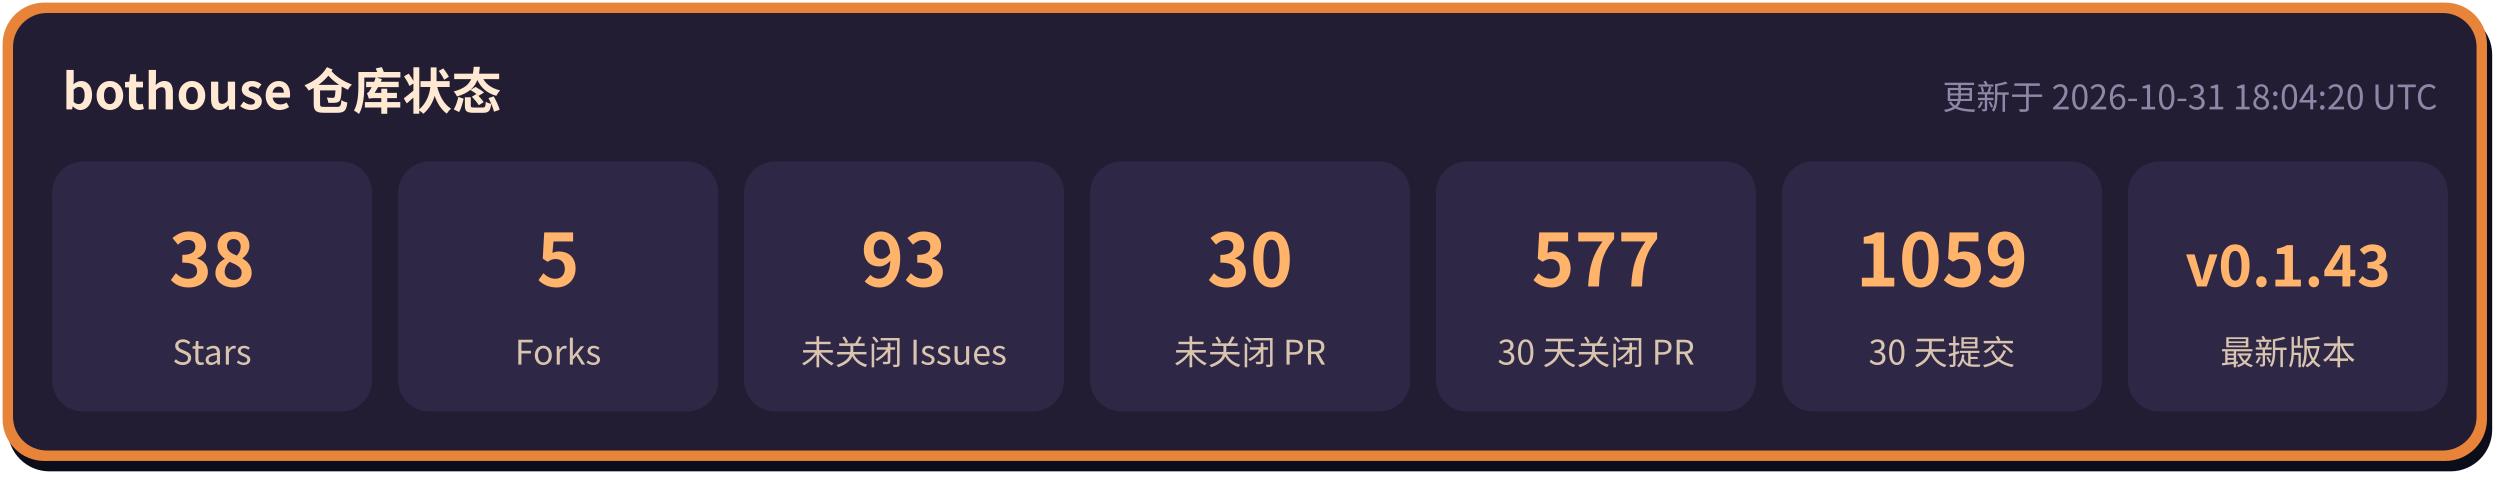
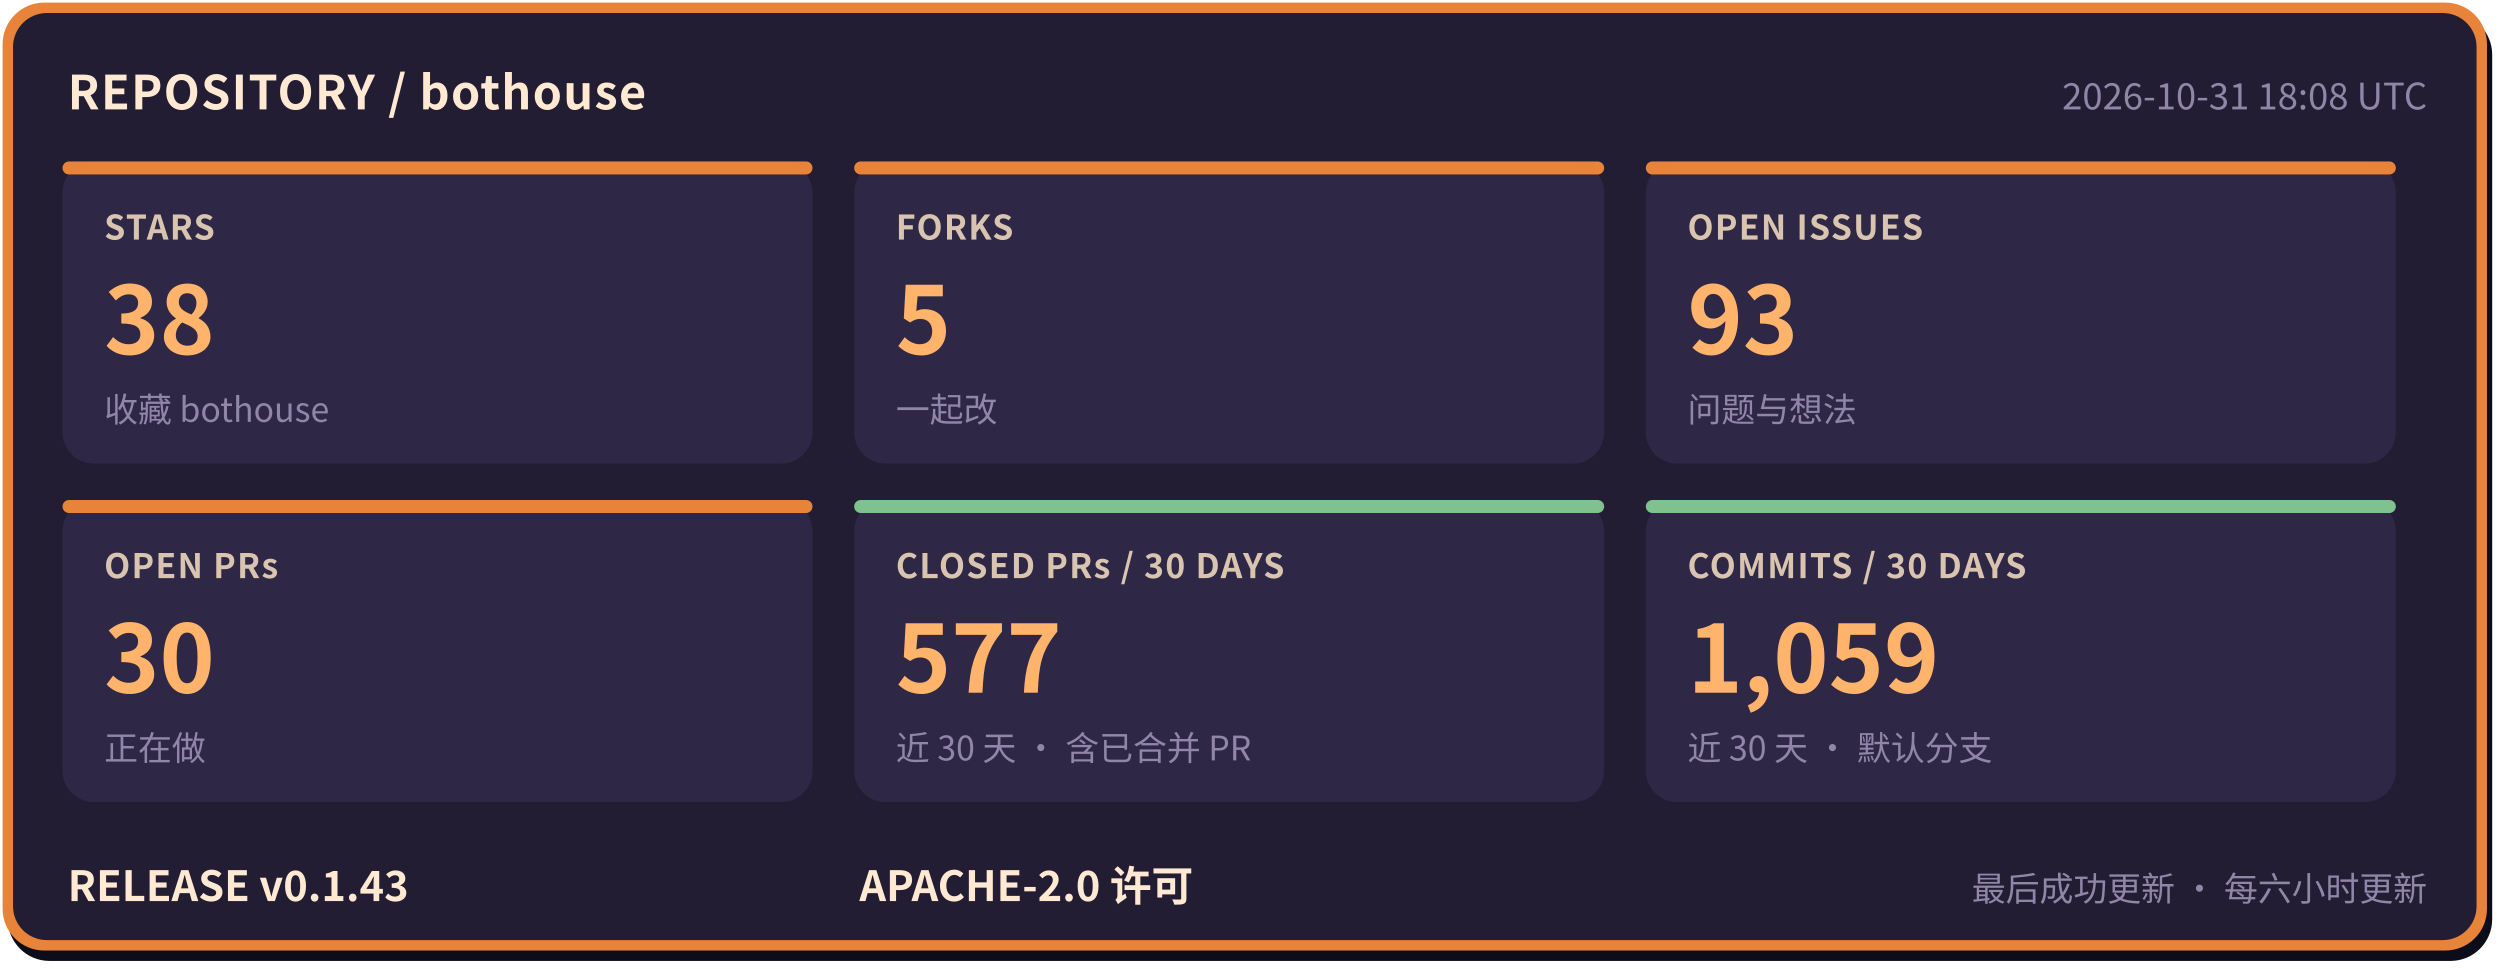
- <svg xmlns="http://www.w3.org/2000/svg" width="960" height="184" viewBox="0 0 960 184" role="img" aria-label="bothouse 仓库状态: Stars 38, Forks 5, 未关闭 Issues 93, 未关闭 PR 30, 30 天关闭 PR 577, 30 天提交 1059, 最新版本 v0.1.43" font-family="'PingFang SC','Hiragino Sans GB','Microsoft YaHei','Noto Sans CJK SC',-apple-system,'Segoe UI',sans-serif">
-   <rect x="3" y="5" width="954" height="176" rx="16" fill="#0b0d1a" />
-   <rect x="1" y="1" width="954" height="176" rx="16" fill="#e8833a" />
-   <rect x="5" y="5" width="946" height="168" rx="13" fill="#221d33" />
-   <text x="24" y="42" font-size="19" font-weight="700" fill="#ffe9d2">bothouse 仓库状态</text>
-   <text x="936" y="42" font-size="13" fill="#8f86a8" text-anchor="end">更新于 2026-10-31 18:04:20 UTC</text>
-   <rect x="20.0" y="62" width="122.9" height="96" rx="12" fill="#2e2745" />
-   <text x="81.4" y="110" font-size="28" font-weight="800" fill="#ffb36b" text-anchor="middle">38</text>
-   <text x="81.4" y="140" font-size="13" fill="#d9c4b0" text-anchor="middle">Stars</text>
-   <rect x="152.9" y="62" width="122.9" height="96" rx="12" fill="#2e2745" />
-   <text x="214.3" y="110" font-size="28" font-weight="800" fill="#ffb36b" text-anchor="middle">5</text>
-   <text x="214.3" y="140" font-size="13" fill="#d9c4b0" text-anchor="middle">Forks</text>
-   <rect x="285.7" y="62" width="122.9" height="96" rx="12" fill="#2e2745" />
-   <text x="347.1" y="110" font-size="28" font-weight="800" fill="#ffb36b" text-anchor="middle">93</text>
-   <text x="347.1" y="140" font-size="13" fill="#d9c4b0" text-anchor="middle">未关闭 Issues</text>
-   <rect x="418.6" y="62" width="122.9" height="96" rx="12" fill="#2e2745" />
-   <text x="480.0" y="110" font-size="28" font-weight="800" fill="#ffb36b" text-anchor="middle">30</text>
-   <text x="480.0" y="140" font-size="13" fill="#d9c4b0" text-anchor="middle">未关闭 PR</text>
-   <rect x="551.4" y="62" width="122.9" height="96" rx="12" fill="#2e2745" />
-   <text x="612.9" y="110" font-size="28" font-weight="800" fill="#ffb36b" text-anchor="middle">577</text>
-   <text x="612.9" y="140" font-size="13" fill="#d9c4b0" text-anchor="middle">30 天关闭 PR</text>
-   <rect x="684.3" y="62" width="122.9" height="96" rx="12" fill="#2e2745" />
-   <text x="745.7" y="110" font-size="28" font-weight="800" fill="#ffb36b" text-anchor="middle">1059</text>
-   <text x="745.7" y="140" font-size="13" fill="#d9c4b0" text-anchor="middle">30 天提交</text>
-   <rect x="817.1" y="62" width="122.9" height="96" rx="12" fill="#2e2745" />
-   <text x="878.6" y="110" font-size="22" font-weight="800" fill="#ffb36b" text-anchor="middle">v0.1.43</text>
-   <text x="878.6" y="140" font-size="13" fill="#d9c4b0" text-anchor="middle">最新版本</text>
+ <svg xmlns="http://www.w3.org/2000/svg" width="960" height="372" viewBox="0 0 960 372" role="img" aria-label="bothouse 仓库状态: STARS 38, FORKS 5, OPEN ISSUES 93, OPEN PRs 30, CLOSED PRs / 30 DAYS 577, COMMITS / 30 DAYS 1059, RELEASE v0.1.43" font-family="'PingFang SC','Hiragino Sans GB','Microsoft YaHei','Noto Sans CJK SC',-apple-system,'Segoe UI',sans-serif">
+   <rect x="3" y="5" width="954" height="364" rx="16" fill="#0b0d1a" />
+   <rect x="1" y="1" width="954" height="364" rx="16" fill="#e8833a" />
+   <rect x="5" y="5" width="946" height="356" rx="13" fill="#221d33" />
+   <text x="26" y="42" font-size="18" font-weight="700" letter-spacing="0.5" fill="#ffe9d2">REPOSITORY / bothouse</text>
+   <text x="932" y="42" font-size="14" fill="#8f86a8" text-anchor="end">2026-10-31 18:08 UTC</text>
+   <rect x="24" y="62" width="288" height="116" rx="12" fill="#2e2745" />
+   <rect x="24" y="62" width="288" height="5" rx="2.5" fill="#e8833a" />
+   <text x="40" y="92" font-size="13" font-weight="600" letter-spacing="0.5" fill="#d9c4b0">STARS</text>
+   <text x="40" y="136" font-size="36" font-weight="800" fill="#ffb36b">38</text>
+   <text x="40" y="162" font-size="13" fill="#8f86a8">收藏 bothouse</text>
+   <rect x="328" y="62" width="288" height="116" rx="12" fill="#2e2745" />
+   <rect x="328" y="62" width="288" height="5" rx="2.5" fill="#e8833a" />
+   <text x="344" y="92" font-size="13" font-weight="600" letter-spacing="0.5" fill="#d9c4b0">FORKS</text>
+   <text x="344" y="136" font-size="36" font-weight="800" fill="#ffb36b">5</text>
+   <text x="344" y="162" font-size="13" fill="#8f86a8">一起改</text>
+   <rect x="632" y="62" width="288" height="116" rx="12" fill="#2e2745" />
+   <rect x="632" y="62" width="288" height="5" rx="2.5" fill="#e8833a" />
+   <text x="648" y="92" font-size="13" font-weight="600" letter-spacing="0.5" fill="#d9c4b0">OPEN ISSUES</text>
+   <text x="648" y="136" font-size="36" font-weight="800" fill="#ffb36b">93</text>
+   <text x="648" y="162" font-size="13" fill="#8f86a8">问题与想法</text>
+   <rect x="24" y="192" width="288" height="116" rx="12" fill="#2e2745" />
+   <rect x="24" y="192" width="288" height="5" rx="2.5" fill="#e8833a" />
+   <text x="40" y="222" font-size="13" font-weight="600" letter-spacing="0.5" fill="#d9c4b0">OPEN PRs</text>
+   <text x="40" y="266" font-size="36" font-weight="800" fill="#ffb36b">30</text>
+   <text x="40" y="292" font-size="13" fill="#8f86a8">正在做</text>
+   <rect x="328" y="192" width="288" height="116" rx="12" fill="#2e2745" />
+   <rect x="328" y="192" width="288" height="5" rx="2.5" fill="#7fc28f" />
+   <text x="344" y="222" font-size="13" font-weight="600" letter-spacing="0.5" fill="#d9c4b0">CLOSED PRs / 30 DAYS</text>
+   <text x="344" y="266" font-size="36" font-weight="800" fill="#ffb36b">577</text>
+   <text x="344" y="292" font-size="13" fill="#8f86a8">近 30 天 · 含已合并 PR</text>
+   <rect x="632" y="192" width="288" height="116" rx="12" fill="#2e2745" />
+   <rect x="632" y="192" width="288" height="5" rx="2.5" fill="#7fc28f" />
+   <text x="648" y="222" font-size="13" font-weight="600" letter-spacing="0.5" fill="#d9c4b0">COMMITS / 30 DAYS</text>
+   <text x="648" y="266" font-size="36" font-weight="800" fill="#ffb36b">1,059</text>
+   <text x="648" y="292" font-size="13" fill="#8f86a8">近 30 天 · 默认分支</text>
+   <text x="26" y="346" font-size="16" font-weight="700" fill="#ffe9d2">RELEASE v0.1.43</text>
+   <text x="330" y="346" font-size="16" font-weight="700" fill="#ffe9d2">APACHE-2.0 许可</text>
+   <text x="932" y="346" font-size="13" fill="#8f86a8" text-anchor="end">最后成功更新 · 每六小时更新</text>
</svg>
